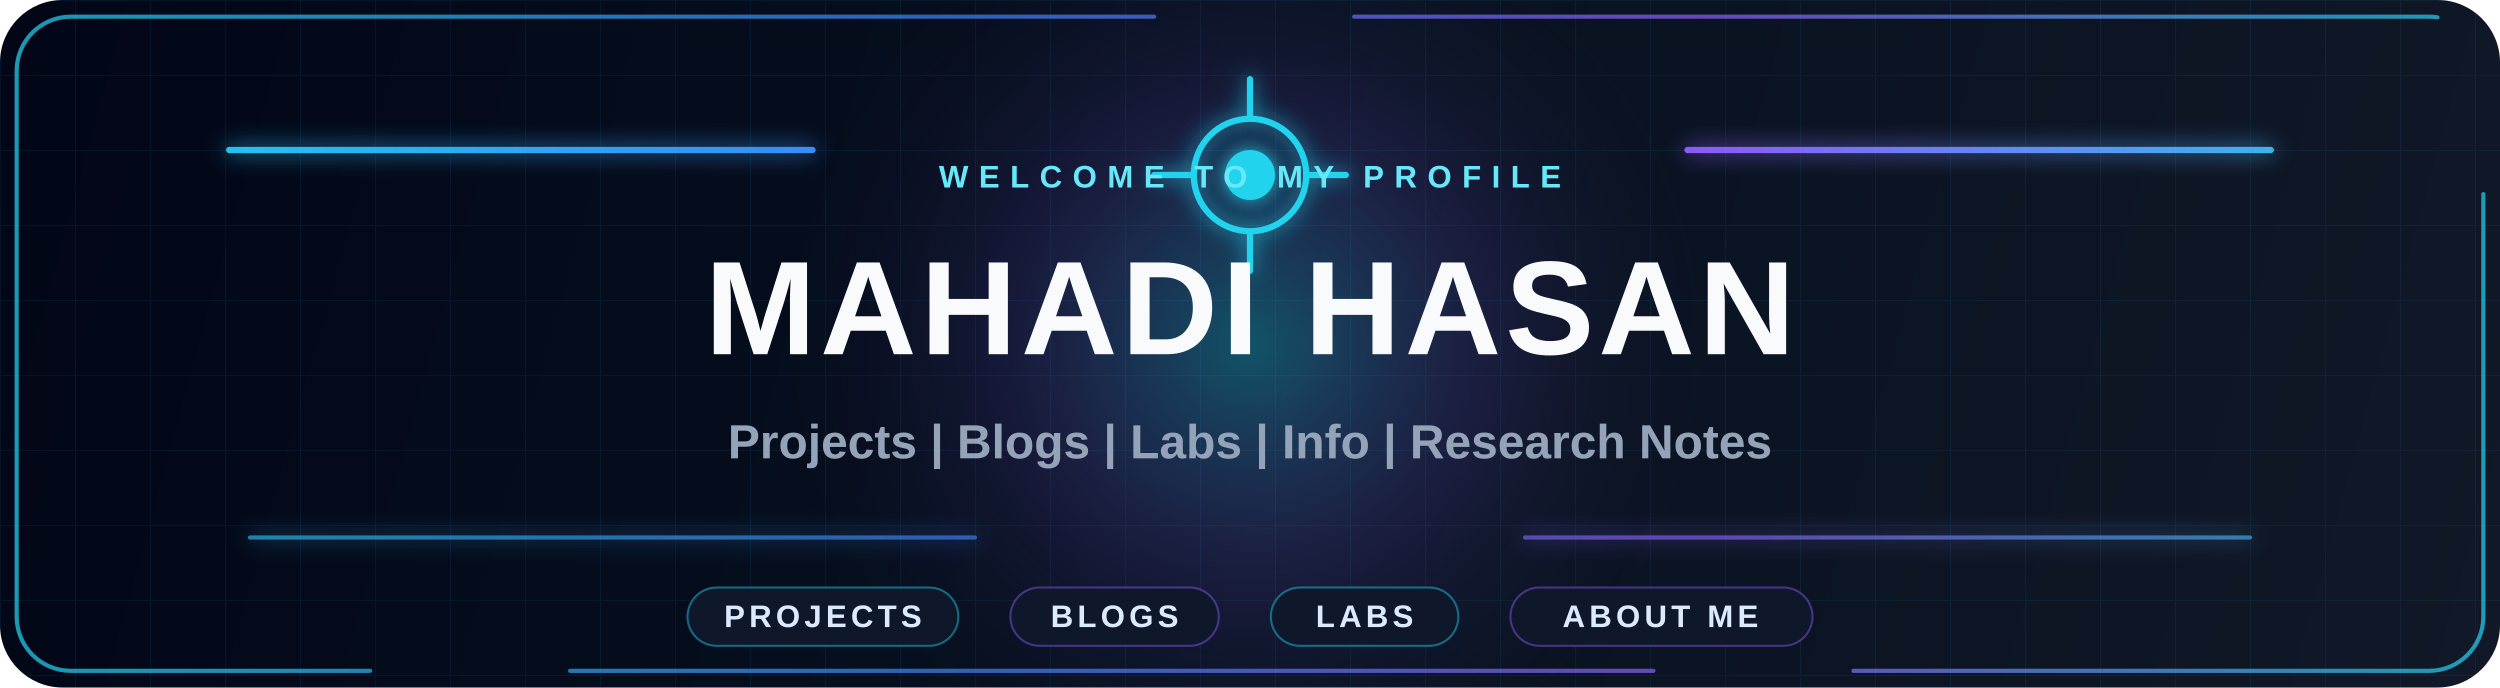
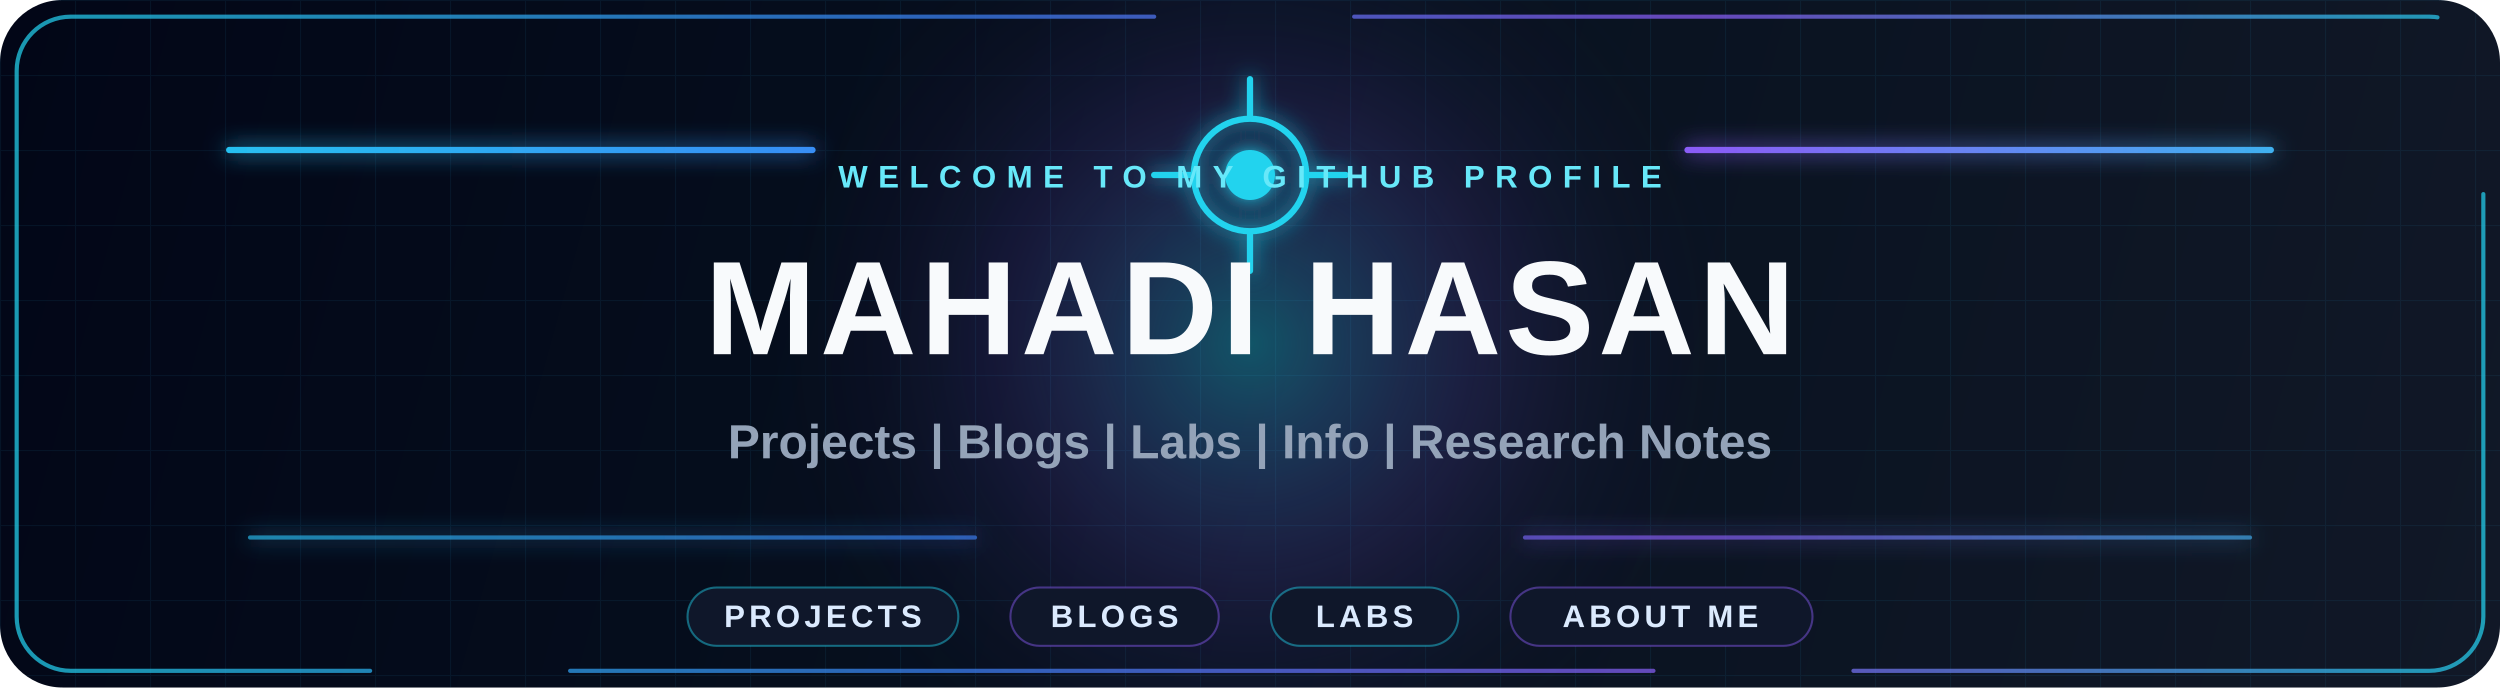
<svg xmlns="http://www.w3.org/2000/svg" width="1200" height="330" viewBox="0 0 1200 330">
  <defs>
    <linearGradient id="bg" x1="0" y1="0" x2="1200" y2="330" gradientUnits="userSpaceOnUse">
      <stop offset="0%" stop-color="#020617" />
      <stop offset="48%" stop-color="#07111f" />
      <stop offset="100%" stop-color="#111827" />
    </linearGradient>
    <linearGradient id="flow" x1="0" y1="0" x2="1200" y2="0" gradientUnits="userSpaceOnUse">
      <stop offset="0%" stop-color="#22d3ee" />
      <stop offset="38%" stop-color="#3b82f6" />
      <stop offset="68%" stop-color="#8b5cf6" />
      <stop offset="100%" stop-color="#22d3ee" />
      <animateTransform attributeName="gradientTransform" type="translate" values="-180 0;180 0;-180 0" dur="6s" repeatCount="indefinite" />
    </linearGradient>
    <radialGradient id="core" cx="50%" cy="50%" r="50%">
      <stop offset="0%" stop-color="#22d3ee" stop-opacity="0.35" />
      <stop offset="50%" stop-color="#8b5cf6" stop-opacity="0.12" />
      <stop offset="100%" stop-color="#020617" stop-opacity="0" />
    </radialGradient>
    <pattern id="grid" width="36" height="36" patternUnits="userSpaceOnUse">
      <path d="M36 0H0V36" fill="none" stroke="#38bdf8" stroke-opacity="0.07">
        <animateTransform attributeName="transform" type="translate" values="0 0;36 36;0 0" dur="22s" repeatCount="indefinite" />
      </path>
    </pattern>
    <filter id="glow" x="-35%" y="-35%" width="170%" height="170%">
      <feGaussianBlur stdDeviation="5" result="blur" />
      <feMerge>
        <feMergeNode in="blur" />
        <feMergeNode in="SourceGraphic" />
      </feMerge>
    </filter>
    <style>
      .kicker { font: 800 15px 'Segoe UI', Arial, sans-serif; letter-spacing: 5px; fill: #67e8f9; }
      .title { font: 900 64px 'Segoe UI', Arial, sans-serif; letter-spacing: 2px; fill: #f8fafc; }
      .desc { font: 600 23px 'Segoe UI', Arial, sans-serif; fill: #94a3b8; }
      .chip { font: 800 15px 'Segoe UI', Arial, sans-serif; letter-spacing: 2px; fill: #dbeafe; }
    </style>
  </defs>
  <rect width="1200" height="330" rx="30" fill="url(#bg)" />
  <rect width="1200" height="330" rx="30" fill="url(#grid)" />
  <circle cx="600" cy="165" r="240" fill="url(#core)">
    <animate attributeName="r" values="220;260;220" dur="7s" repeatCount="indefinite" />
  </circle>
  <rect x="8" y="8" width="1184" height="314" rx="26" fill="none" stroke="url(#flow)" stroke-width="2" stroke-opacity="0.72" stroke-dasharray="520 96" stroke-linecap="round">
    <animate attributeName="stroke-dashoffset" from="0" to="-616" dur="18s" repeatCount="indefinite" />
  </rect>
  <g filter="url(#glow)">
    <path d="M110 72H390" stroke="url(#flow)" stroke-width="3" stroke-linecap="round" />
    <path d="M810 72H1090" stroke="url(#flow)" stroke-width="3" stroke-linecap="round" />
    <path d="M120 258H468" stroke="url(#flow)" stroke-width="2" stroke-linecap="round" opacity="0.65" />
    <path d="M732 258H1080" stroke="url(#flow)" stroke-width="2" stroke-linecap="round" opacity="0.65" />
  </g>
  <g transform="translate(600 84)" filter="url(#glow)">
    <circle r="27" fill="none" stroke="#22d3ee" stroke-width="3" />
    <circle r="12" fill="#22d3ee" />
    <path d="M-46 0H-28M28 0H46M0 -46V-28M0 28V46" stroke="#22d3ee" stroke-width="3" stroke-linecap="round" />
    <animateTransform attributeName="transform" type="rotate" from="0 600 84" to="360 600 84" dur="18s" repeatCount="indefinite" />
  </g>
-   <text x="600" y="90" text-anchor="middle" class="kicker">WELCOME TO MY PROFILE</text>
+   <text x="600" y="90" text-anchor="middle" class="kicker">WELCOME TO MY GITHUB PROFILE</text>
  <text x="600" y="170" text-anchor="middle" class="title">MAHADI HASAN</text>
  <text x="600" y="220" text-anchor="middle" class="desc">Projects | Blogs | Labs | Info | Research Notes</text>
  <g transform="translate(330 282)">
    <rect width="130" height="28" rx="14" fill="#0f172a" stroke="#22d3ee" stroke-opacity="0.45" />
    <text x="65" y="19" text-anchor="middle" class="chip">PROJECTS</text>
  </g>
  <g transform="translate(485 282)">
    <rect width="100" height="28" rx="14" fill="#0f172a" stroke="#8b5cf6" stroke-opacity="0.45" />
    <text x="50" y="19" text-anchor="middle" class="chip">BLOGS</text>
  </g>
  <g transform="translate(610 282)">
    <rect width="90" height="28" rx="14" fill="#0f172a" stroke="#22d3ee" stroke-opacity="0.45" />
    <text x="45" y="19" text-anchor="middle" class="chip">LABS</text>
  </g>
  <g transform="translate(725 282)">
    <rect width="145" height="28" rx="14" fill="#0f172a" stroke="#8b5cf6" stroke-opacity="0.45" />
    <text x="72" y="19" text-anchor="middle" class="chip">ABOUT ME</text>
  </g>
</svg>
